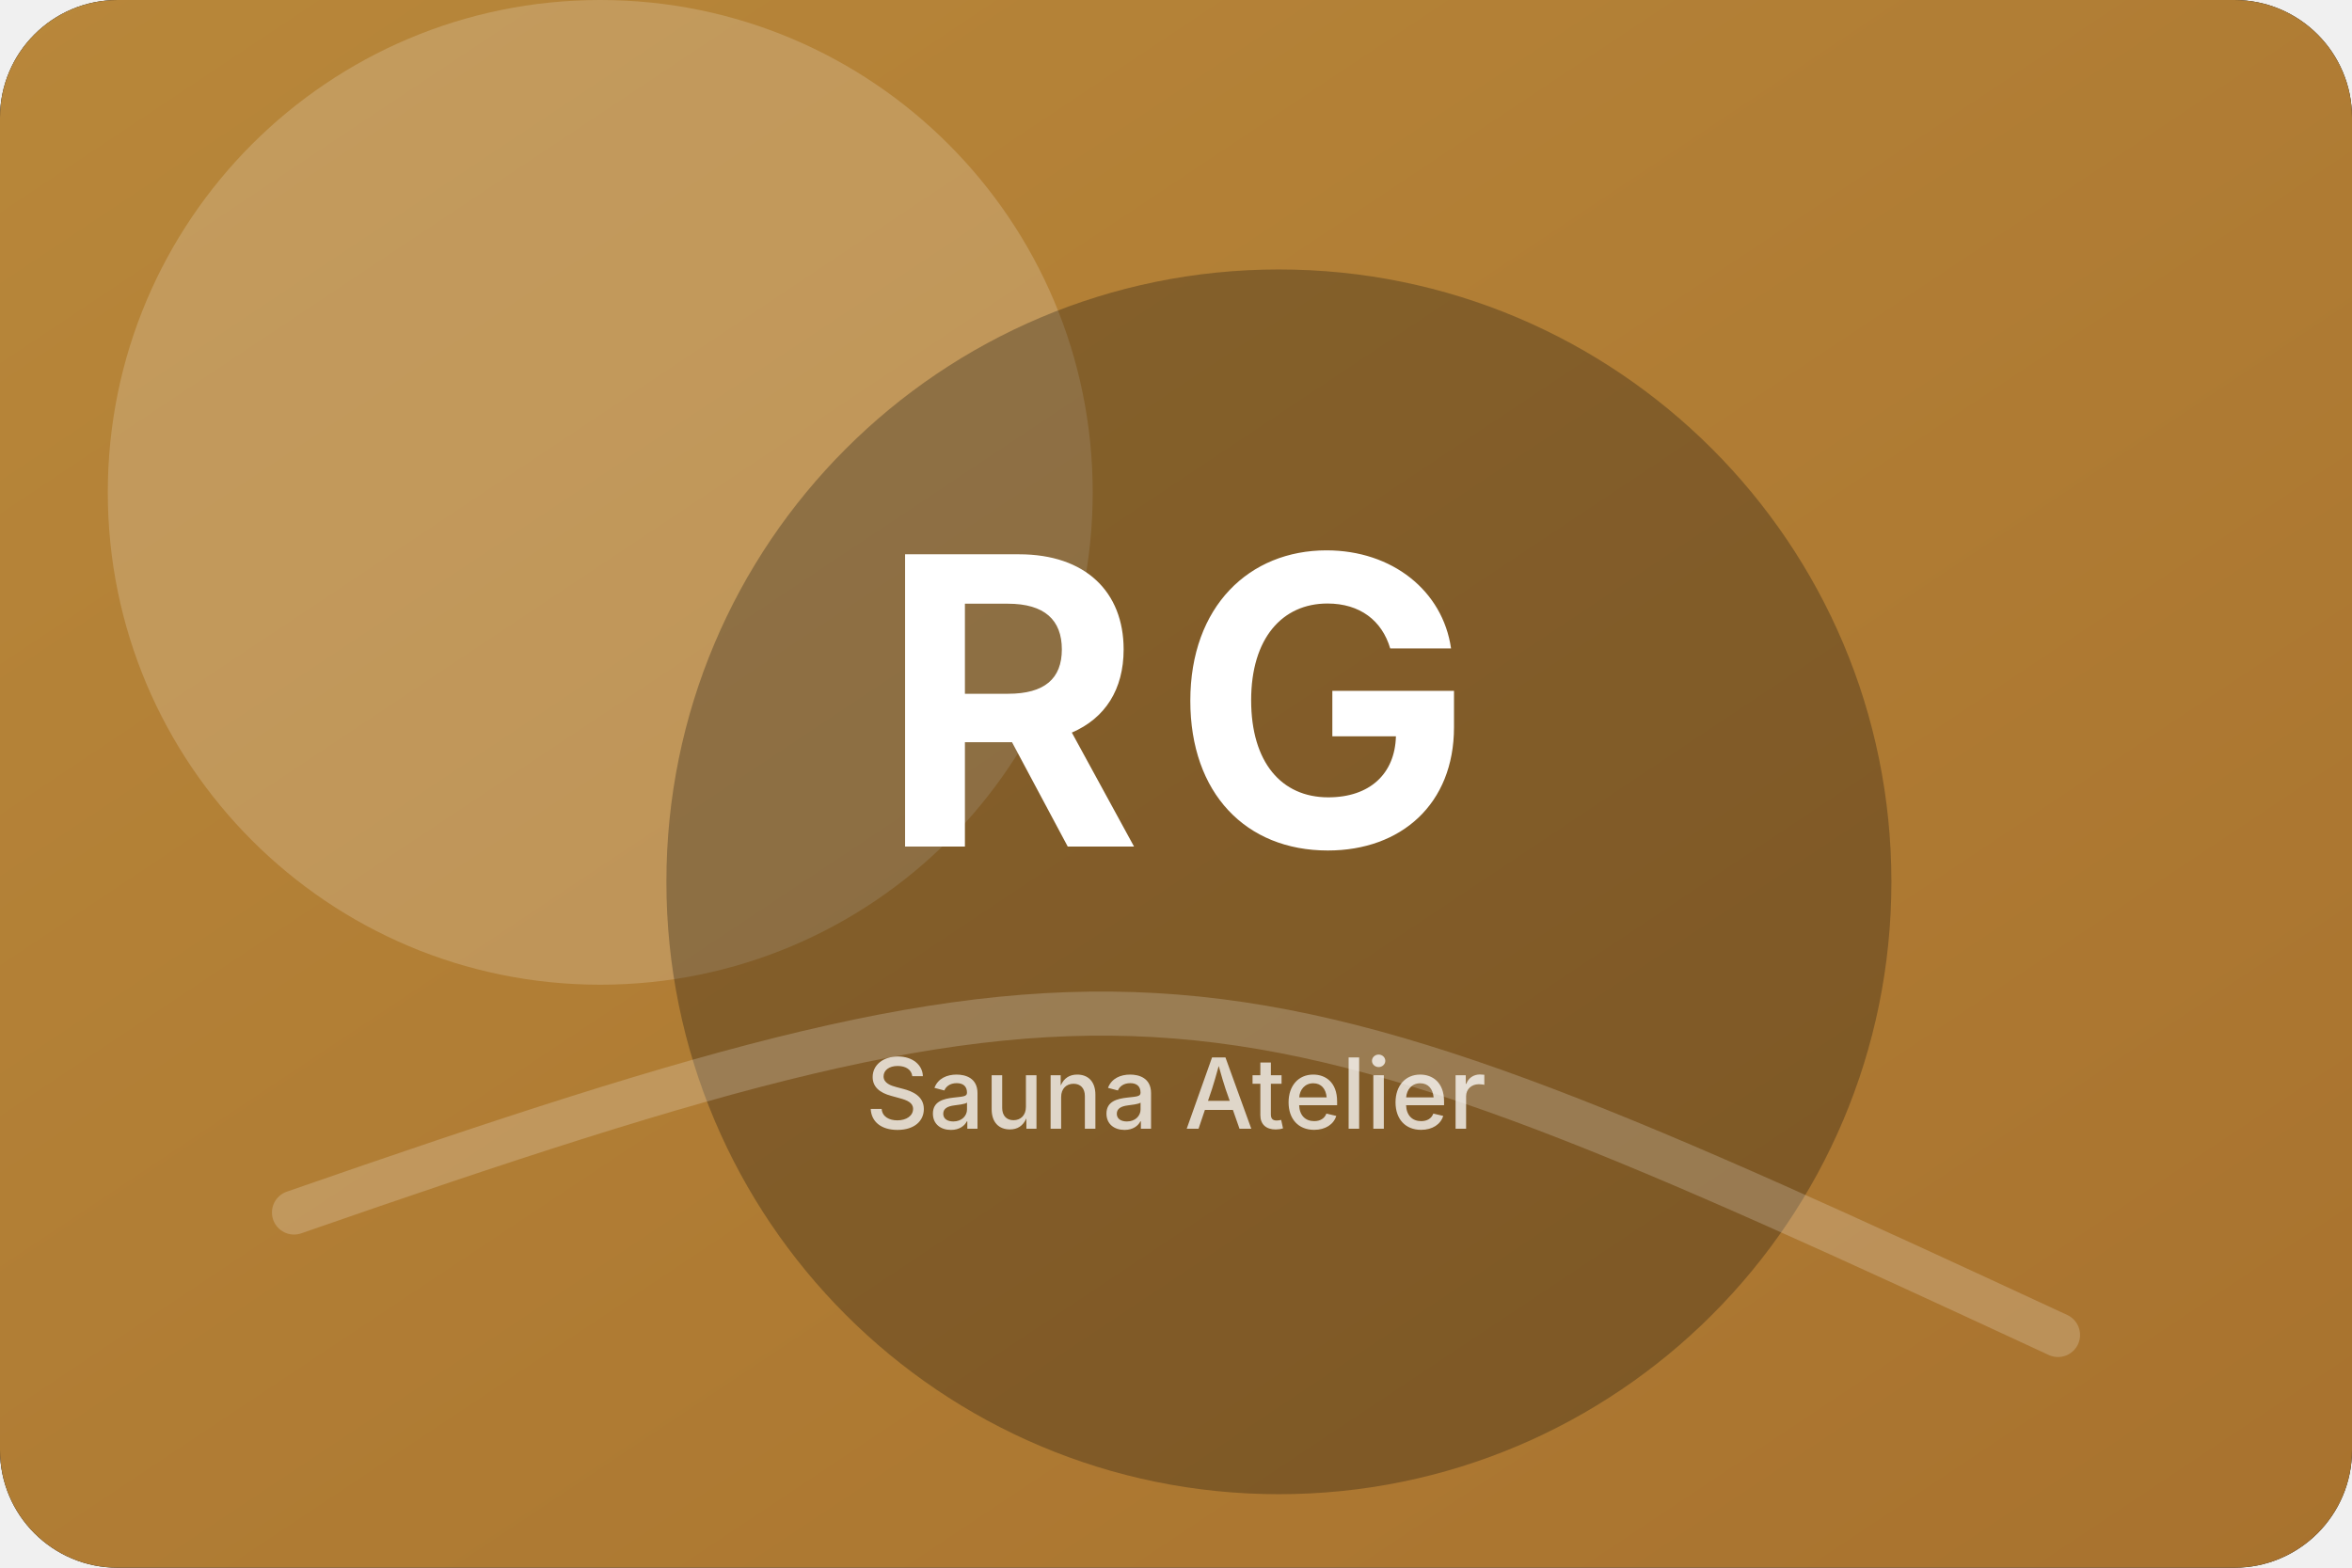
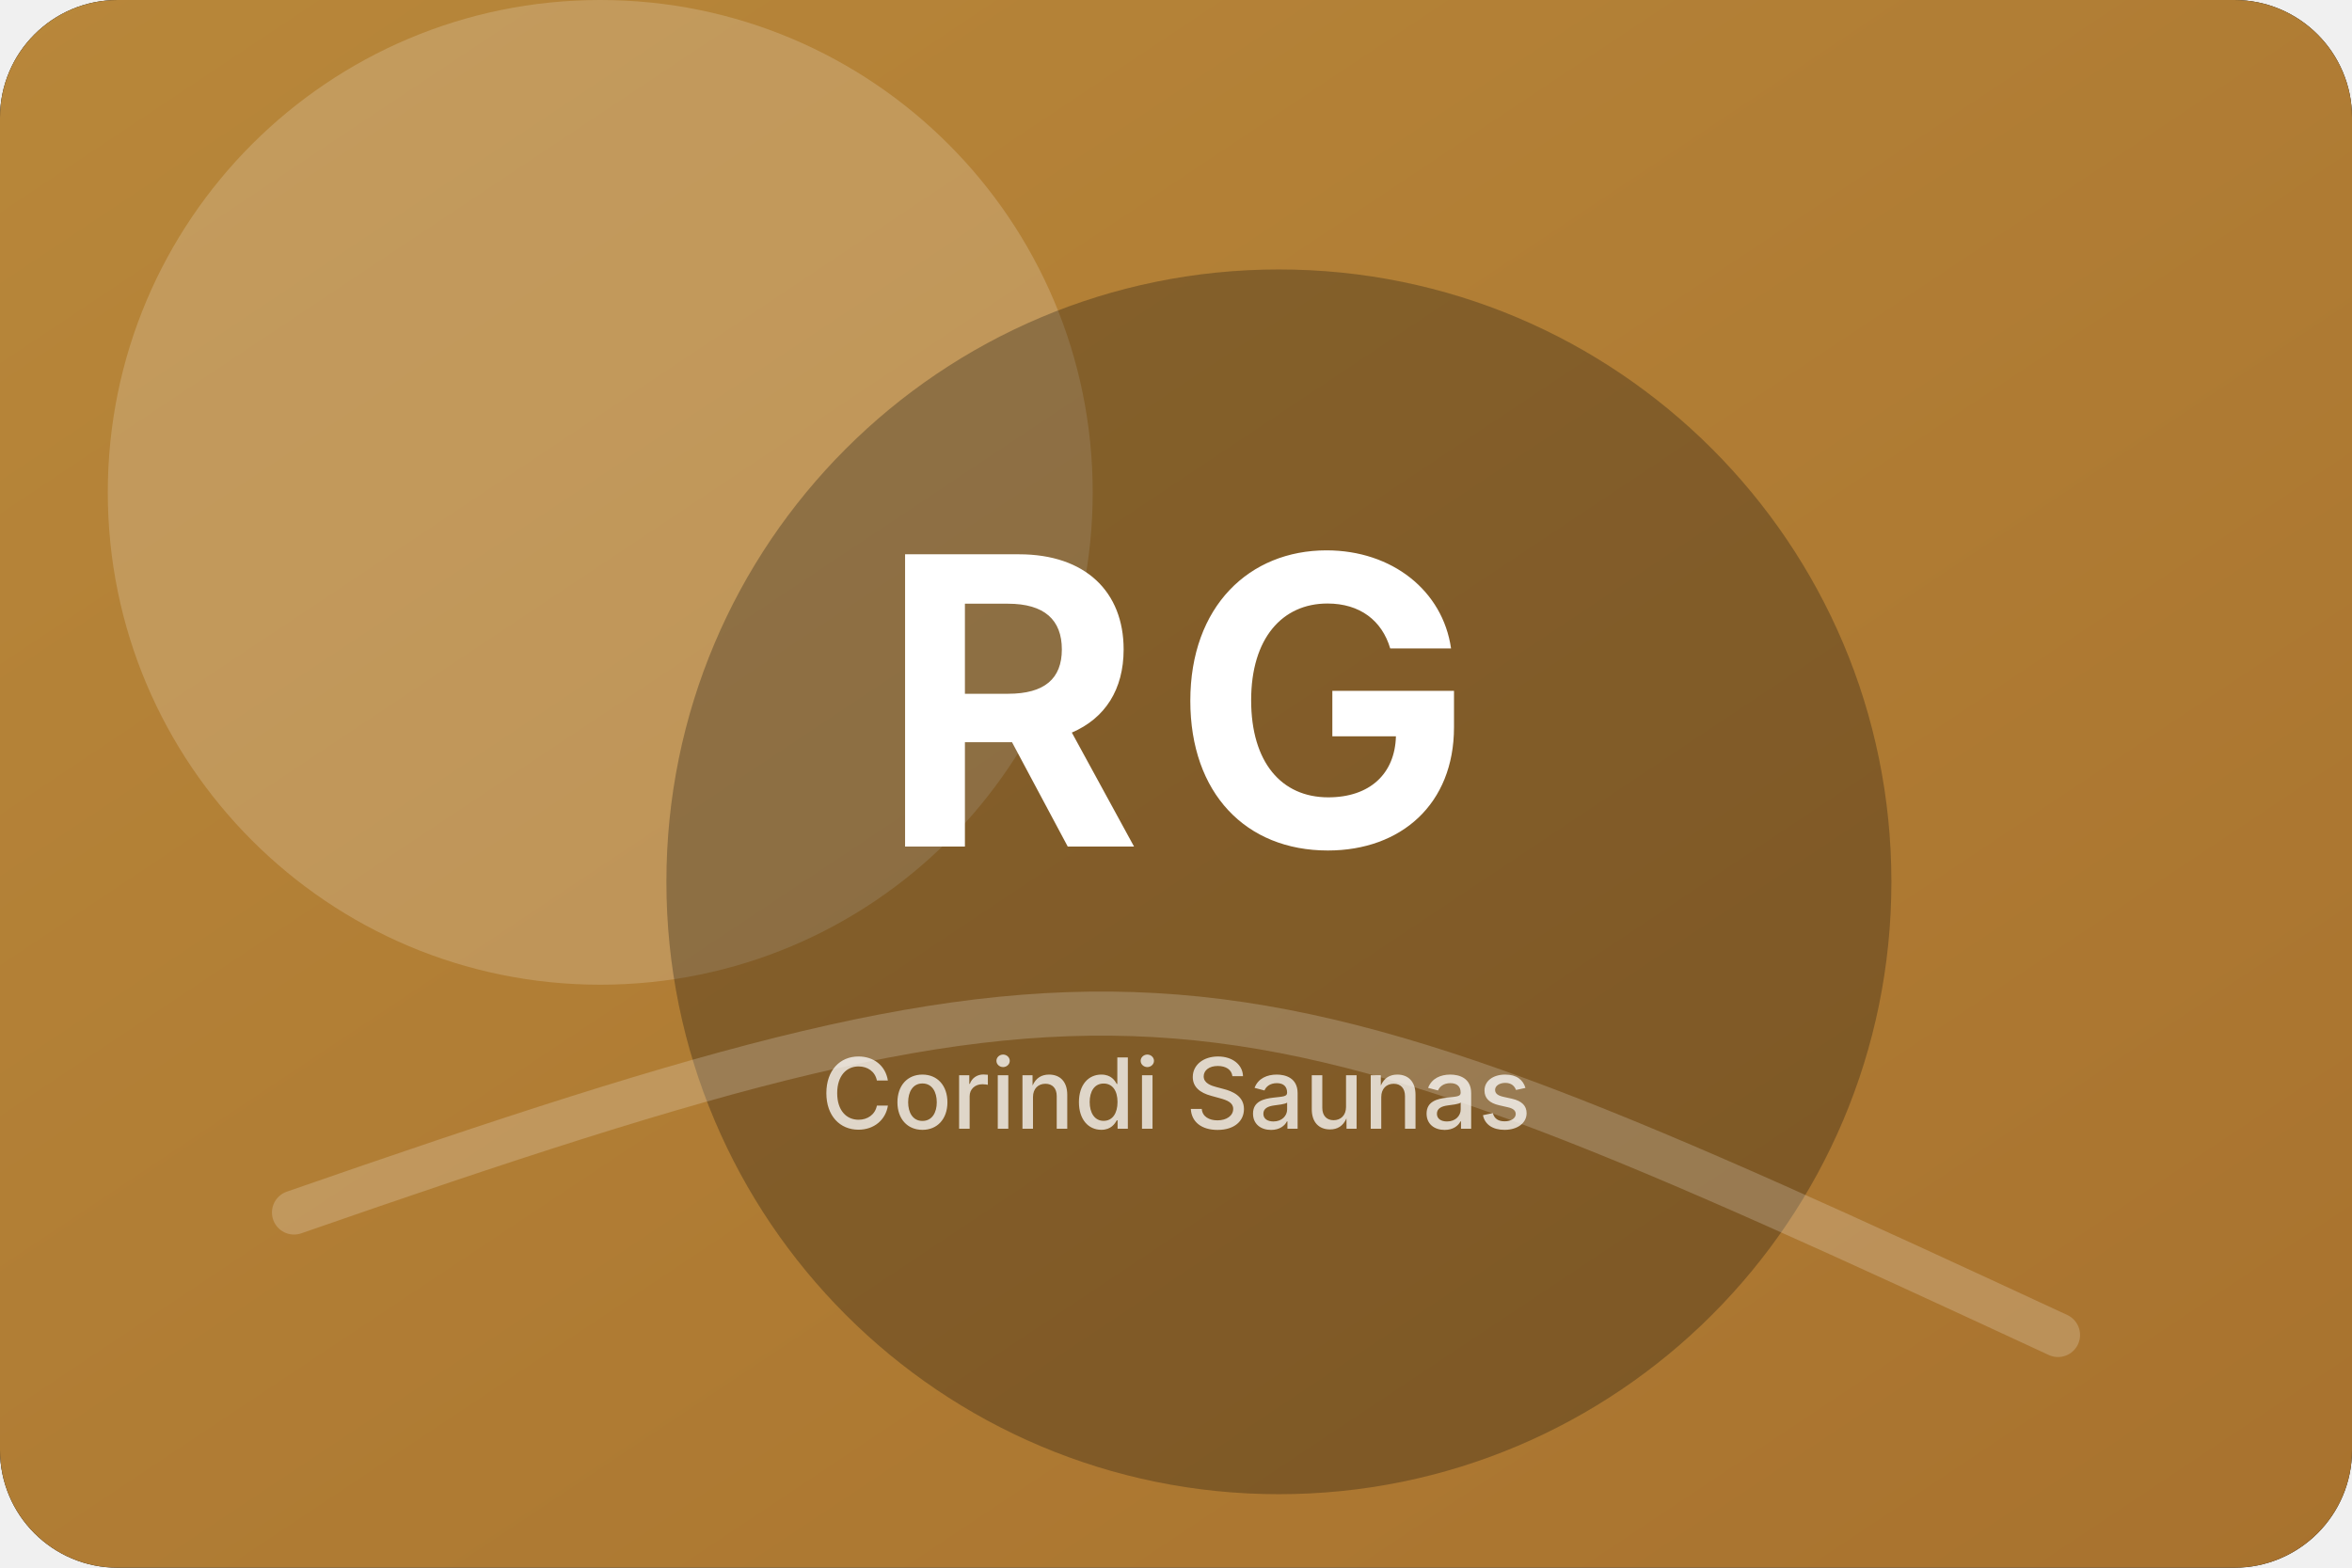
<svg xmlns="http://www.w3.org/2000/svg" width="960" height="640" viewBox="0 0 960 640" fill="none">
  <defs>
    <linearGradient id="grad-river-gum-hideaway" x1="0" y1="0" x2="1" y2="1">
      <stop offset="0%" stop-color="#b8873a" />
      <stop offset="100%" stop-color="#a8722e" />
    </linearGradient>
  </defs>
  <rect width="960" height="640" rx="48" fill="#0b0b0b" />
  <rect width="960" height="640" rx="48" fill="url(#grad-river-gum-hideaway)" />
  <circle cx="245" cy="201" r="201" fill="rgba(255, 255, 255, 0.18)" />
  <circle cx="522" cy="360" r="250" fill="rgba(11, 11, 11, 0.28)" />
  <path d="M120 495 C 465 375, 495 385, 840 545" stroke="rgba(255, 255, 255, 0.2)" stroke-width="18" stroke-linecap="round" fill="none" />
  <text x="50%" y="54%" fill="#ffffff" font-family="'Inter', 'Segoe UI', sans-serif" font-size="164" font-weight="700" text-anchor="middle" letter-spacing="12">RG</text>
-   <text x="50%" y="72%" fill="rgba(255, 255, 255, 0.75)" font-family="'Inter', 'Segoe UI', sans-serif" font-size="40" font-weight="500" text-anchor="middle">Sauna Atelier</text>
+   <text x="50%" y="72%" fill="rgba(255, 255, 255, 0.75)" font-family="'Inter', 'Segoe UI', sans-serif" font-size="40" font-weight="500" text-anchor="middle">Corindi Saunas</text>
</svg>
